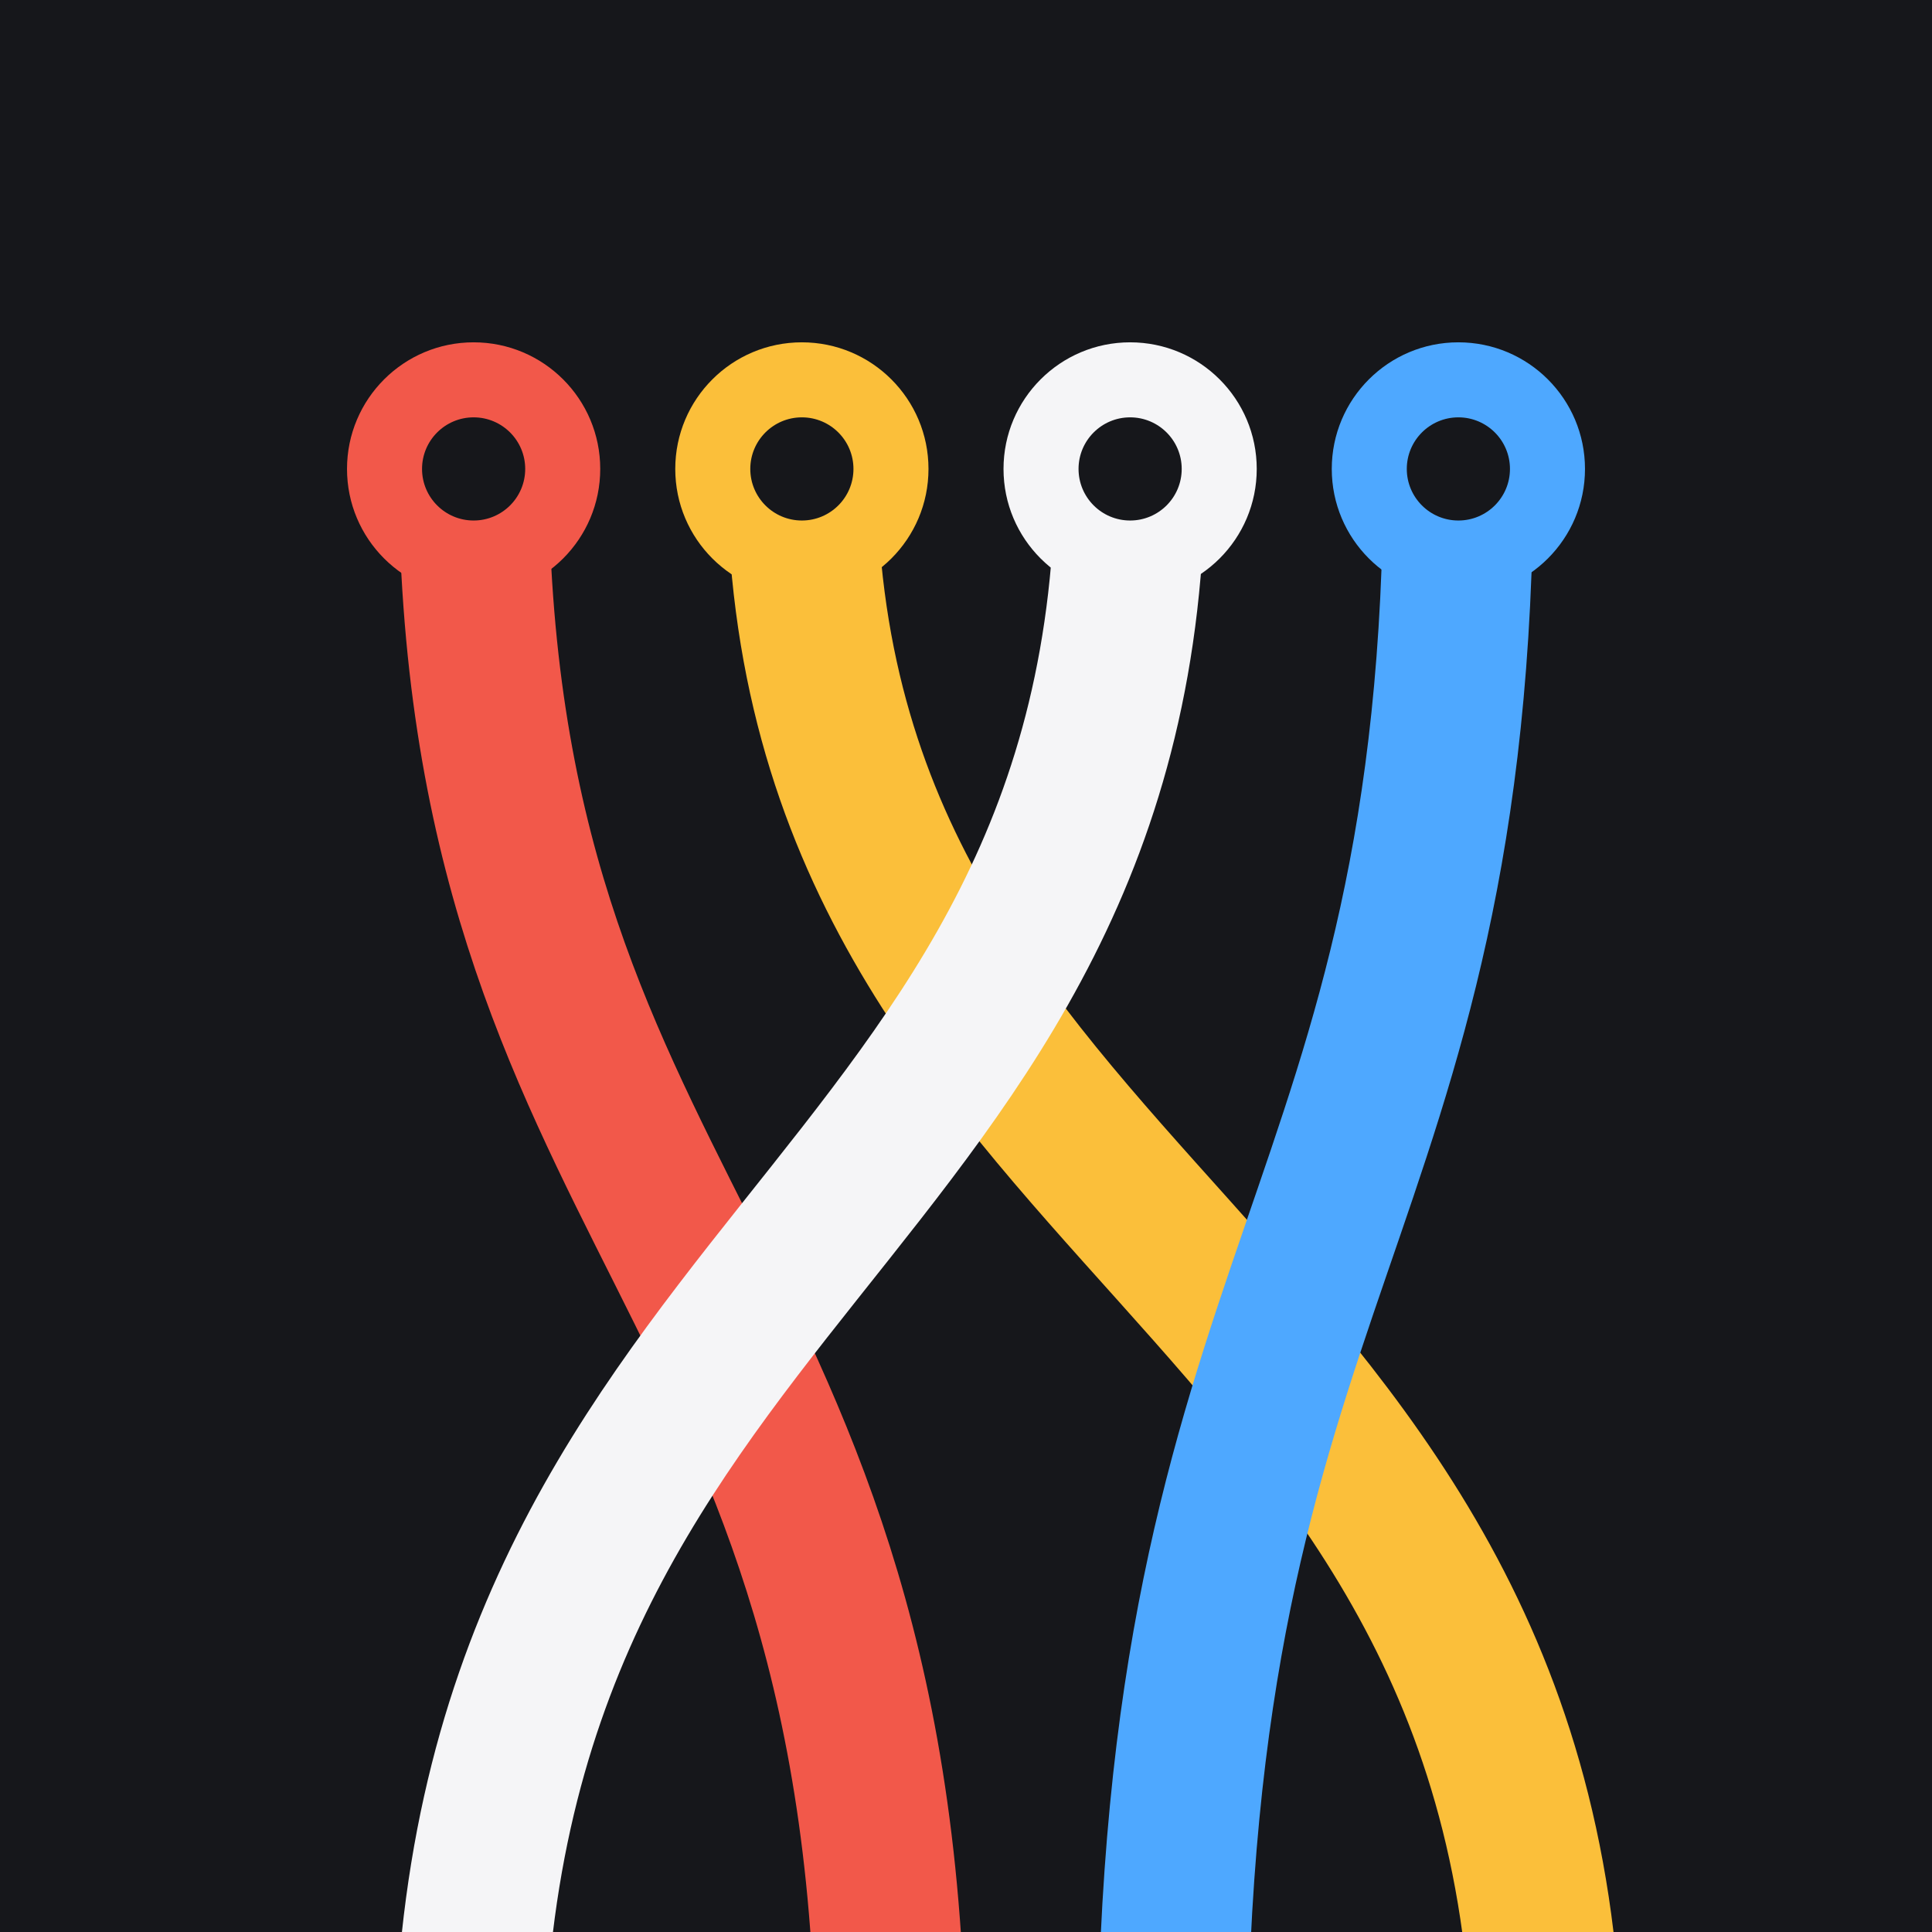
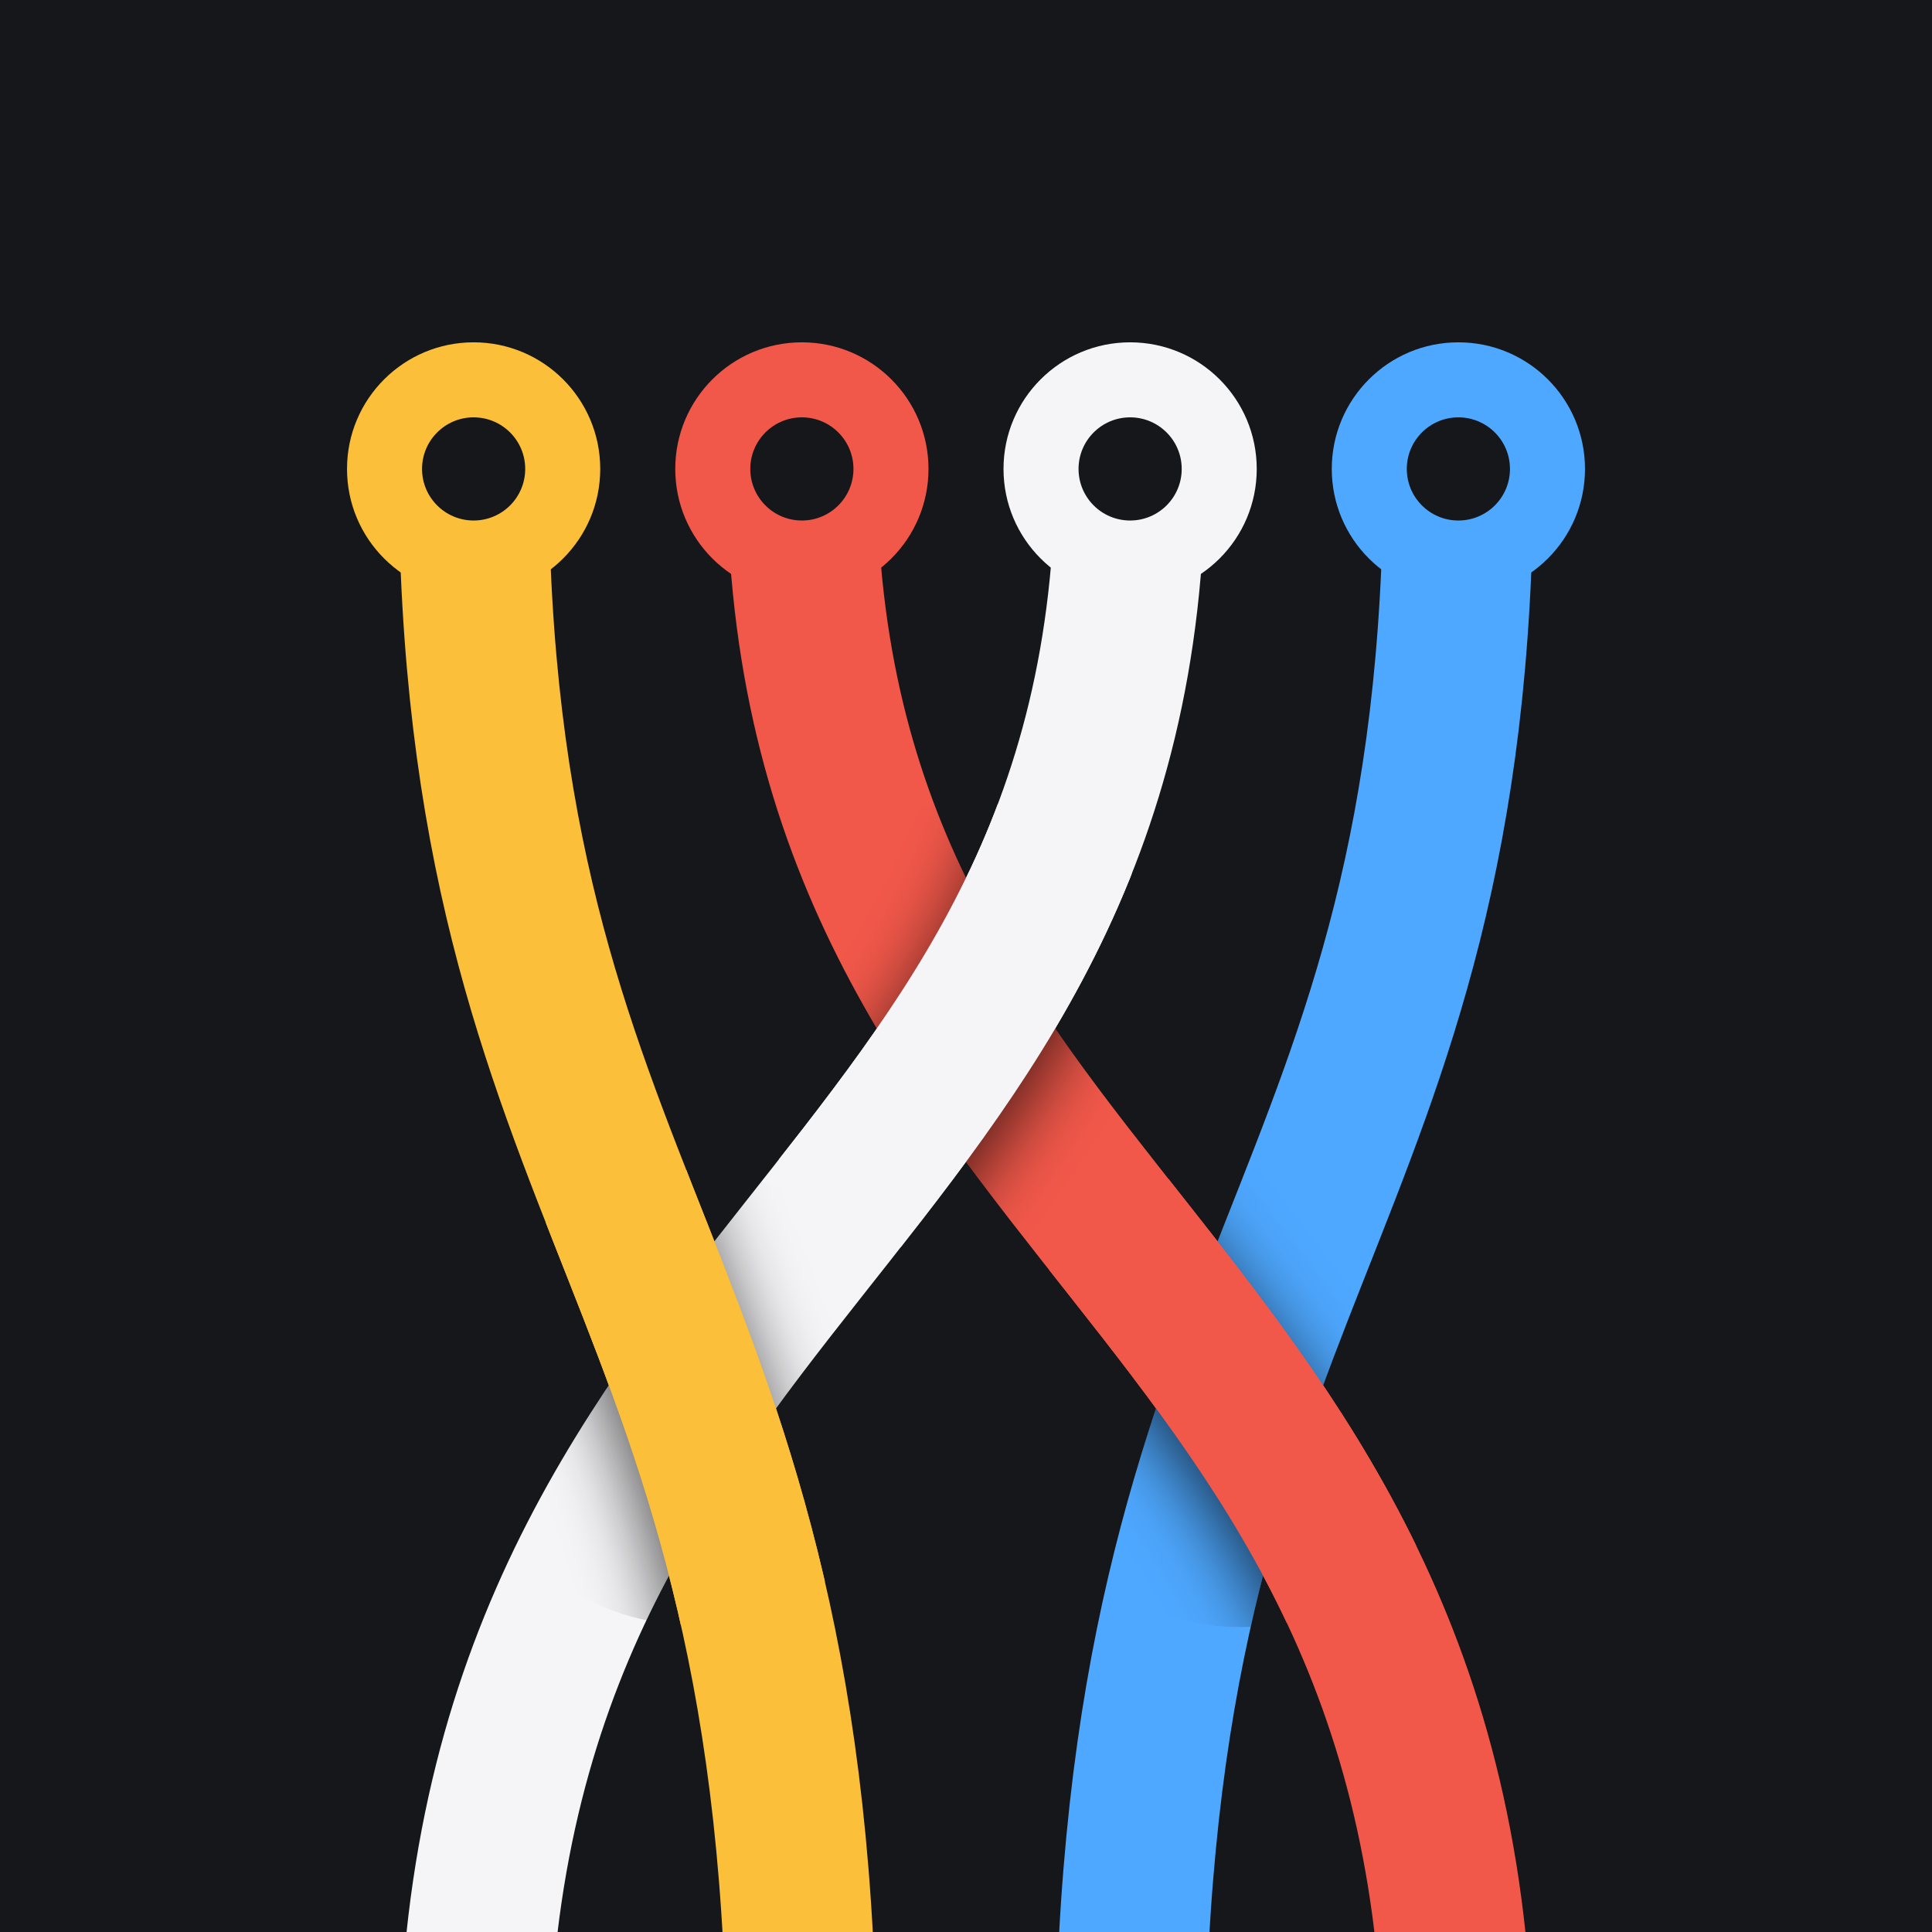
<svg xmlns="http://www.w3.org/2000/svg" viewBox="100 100 824 824">
+   <defs>
+     <filter id="s" x="-50%" y="-50%" width="200%" height="200%">
+       <feGaussianBlur stdDeviation="16.0" />
+     </filter>
+     <clipPath id="k0">
+       <circle cx="395" cy="696" r="97" />
+     </clipPath>
+     <mask id="m0" maskUnits="userSpaceOnUse" x="0" y="0" width="1024" height="1200">
+       <path d="M582 300 C 582 620, 302 640, 302 990 L302 1100" stroke="#fff" stroke-width="64" fill="none" />
+     </mask>
+     <clipPath id="k1">
+       <circle cx="512" cy="539" r="97" />
+     </clipPath>
+     <mask id="m1" maskUnits="userSpaceOnUse" x="0" y="0" width="1024" height="1200">
+       <path d="M442 300 C 442 620, 722 640, 722 990 L722 1100" stroke="#fff" stroke-width="64" fill="none" />
+     </mask>
+     <clipPath id="k2">
+       <circle cx="629" cy="696" r="98" />
+     </clipPath>
+     <mask id="m2" maskUnits="userSpaceOnUse" x="0" y="0" width="1024" height="1200">
+       <path d="M722 300 C 722 620, 582 640, 582 990 L582 1100" stroke="#fff" stroke-width="64" fill="none" />
+     </mask>
+   </defs>
  <rect x="100" y="100" width="824" height="824" fill="#16171b" />
  <g fill="none" stroke-linecap="round">
-     <path d="M302 300 C 302 620, 480 640, 480 990" stroke="#f2584a" stroke-width="64" />
-     <path d="M442 300 C 442 620, 760 640, 760 990" stroke="#fbbf3a" stroke-width="64" />
-     <path d="M582 300 C 582 620, 300 640, 300 990" stroke="#f5f5f7" stroke-width="64" />
-     <path d="M722 300 C 722 620, 600 640, 600 990" stroke="#4ea8ff" stroke-width="64" />
+     <path d="M302 300 C 302 620, 442 640, 442 990 L442 1100" stroke="#fbbf3a" stroke-width="64" />
+     <path d="M442 300 C 442 620, 722 640, 722 990 L722 1100" stroke="#f2584a" stroke-width="64" />
+     <path d="M582 300 C 582 620, 302 640, 302 990 L302 1100" stroke="#f5f5f7" stroke-width="64" />
+     <path d="M722 300 C 722 620, 582 640, 582 990 L582 1100" stroke="#4ea8ff" stroke-width="64" />
+     <g clip-path="url(#k0)">
+       <g mask="url(#m0)">
+         <path d="M302 300 C 302 620, 442 640, 442 990 L442 1100" stroke="#000" stroke-opacity="0.7" stroke-width="64" transform="translate(0 10.0)" filter="url(#s)" />
+       </g>
+       <path d="M302 300 C 302 620, 442 640, 442 990 L442 1100" stroke="#fbbf3a" stroke-width="64" />
+     </g>
+     <g clip-path="url(#k1)">
+       <g mask="url(#m1)">
+         <path d="M582 300 C 582 620, 302 640, 302 990 L302 1100" stroke="#000" stroke-opacity="0.7" stroke-width="64" transform="translate(0 10.0)" filter="url(#s)" />
+       </g>
+       <path d="M582 300 C 582 620, 302 640, 302 990 L302 1100" stroke="#f5f5f7" stroke-width="64" />
+     </g>
+     <g clip-path="url(#k2)">
+       <g mask="url(#m2)">
+         <path d="M442 300 C 442 620, 722 640, 722 990 L722 1100" stroke="#000" stroke-opacity="0.7" stroke-width="64" transform="translate(0 10.0)" filter="url(#s)" />
+       </g>
+       <path d="M442 300 C 442 620, 722 640, 722 990 L722 1100" stroke="#f2584a" stroke-width="64" />
+     </g>
  </g>
-   <circle cx="302" cy="300" r="54" fill="#f2584a" />
+   <circle cx="302" cy="300" r="54" fill="#fbbf3a" />
  <circle cx="302" cy="300" r="22" fill="#16171b" />
-   <circle cx="442" cy="300" r="54" fill="#fbbf3a" />
+   <circle cx="442" cy="300" r="54" fill="#f2584a" />
  <circle cx="442" cy="300" r="22" fill="#16171b" />
  <circle cx="582" cy="300" r="54" fill="#f5f5f7" />
  <circle cx="582" cy="300" r="22" fill="#16171b" />
  <circle cx="722" cy="300" r="54" fill="#4ea8ff" />
  <circle cx="722" cy="300" r="22" fill="#16171b" />
</svg>
